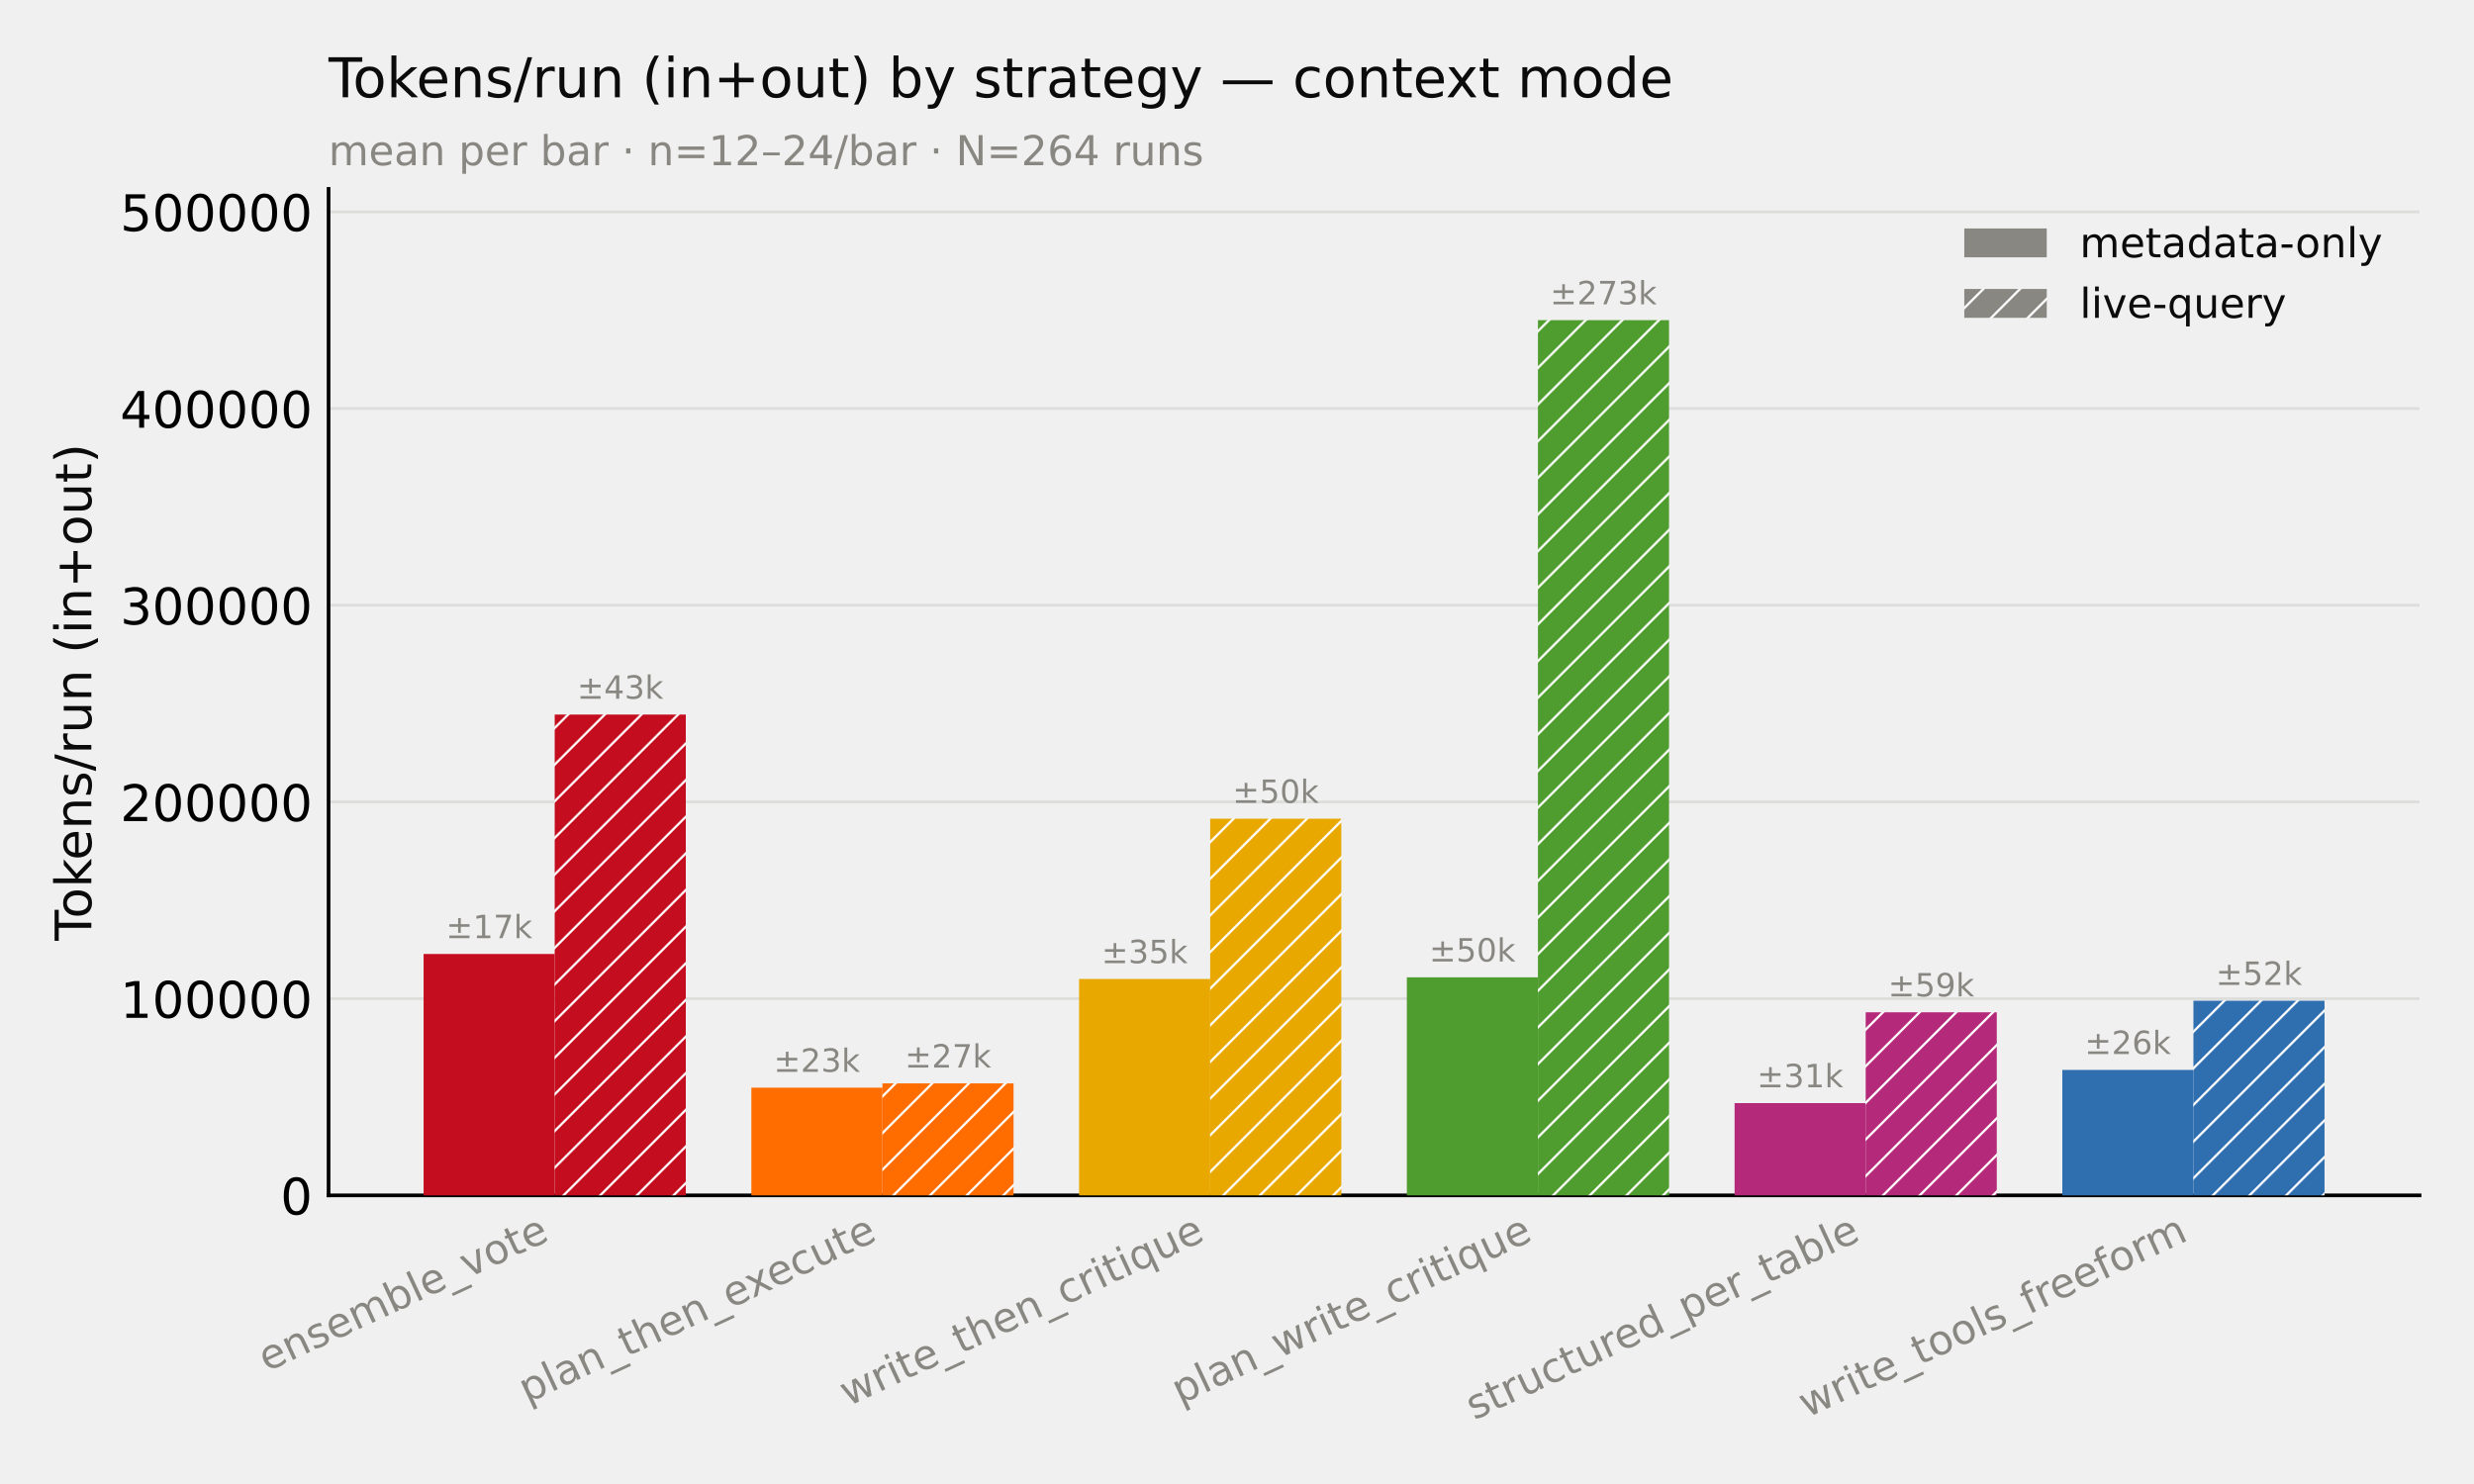
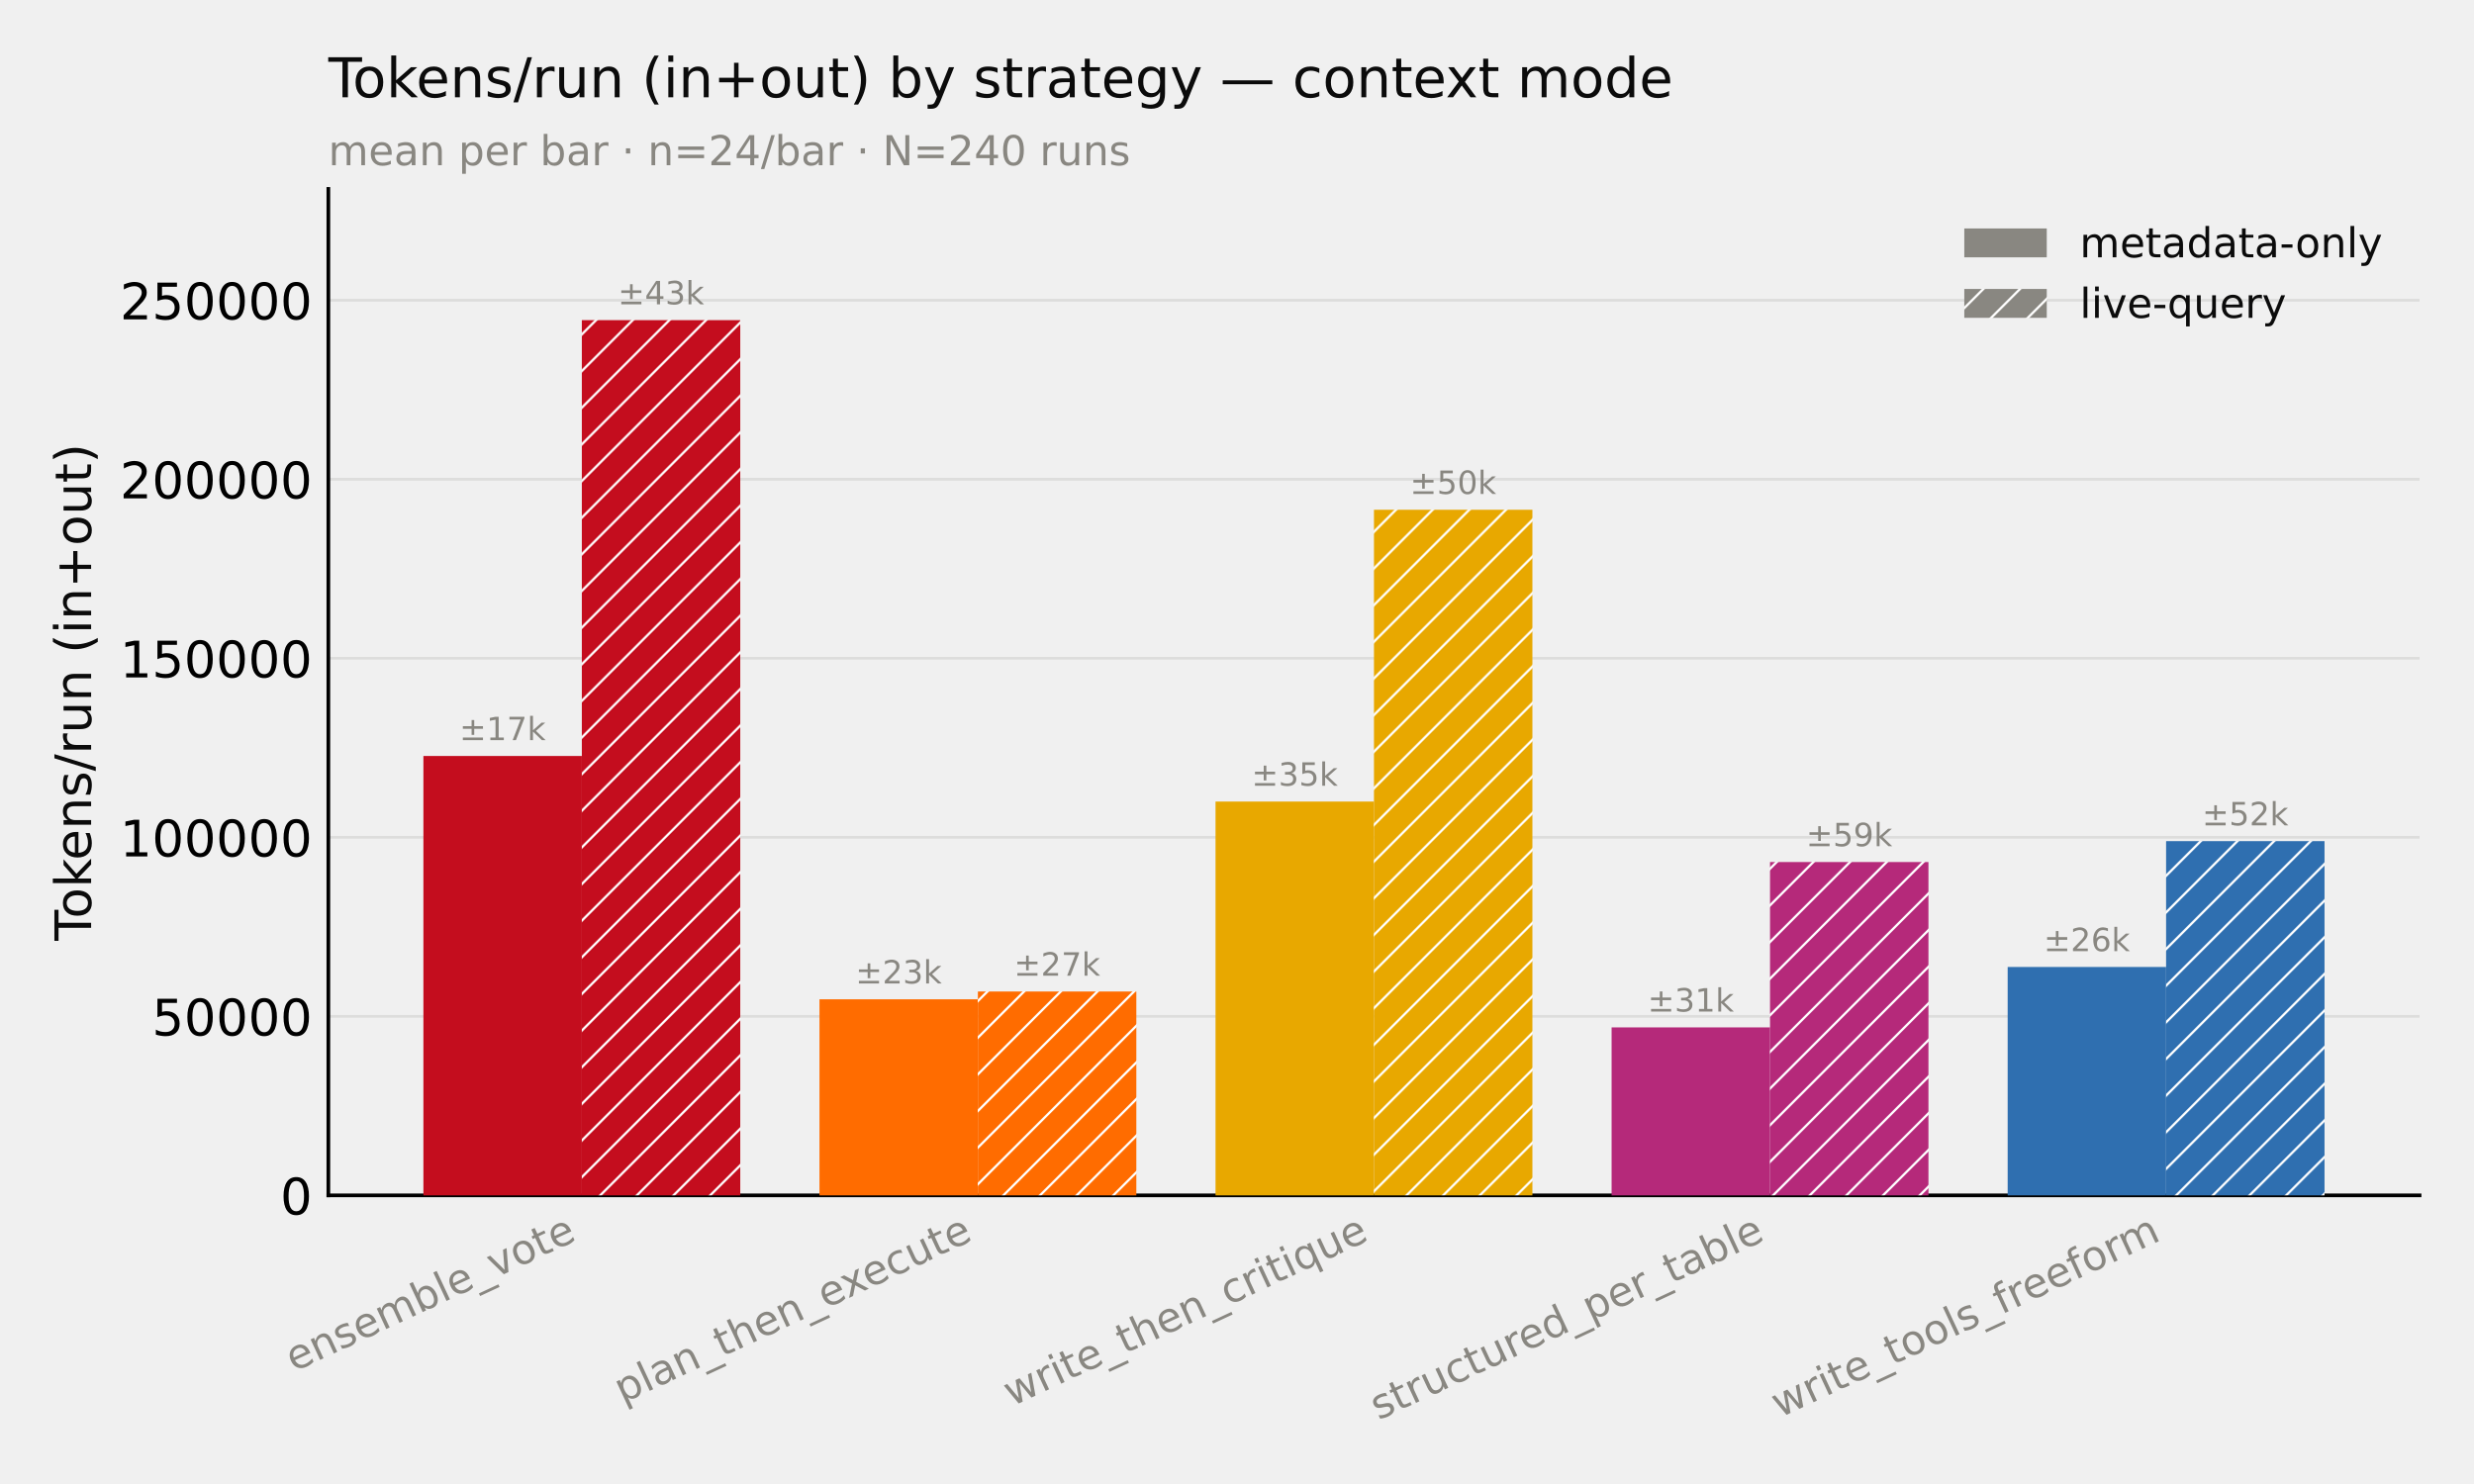
<svg xmlns="http://www.w3.org/2000/svg" width="540pt" height="324pt" viewBox="0 0 540 324" version="1.1">
  <defs>
    <style type="text/css">*{stroke-linejoin: round; stroke-linecap: butt}</style>
  </defs>
  <g id="figure_1">
    <g id="patch_1">
      <path d="M 0 324  L 540 324  L 540 0  L 0 0  L 0 324  z " style="fill: none" />
    </g>
    <g id="axes_1">
      <g id="patch_2">
-         <path d="M 71.715 260.982  L 528.12 260.982  L 528.12 41.24  L 71.715 41.24  L 71.715 260.982  z " style="fill: none" />
+         <path d="M 71.67 260.982  L 528.12 260.982  L 528.12 41.24  L 71.67 41.24  L 71.67 260.982  z " style="fill: none" />
      </g>
      <g id="matplotlib.axis_1">
        <g id="xtick_1">
          <g id="line2d_1" />
          <g id="text_1">
-             <text style="font-size: 9px; font-family: 'DejaVu Sans', 'Bitstream Vera Sans', 'Computer Modern Sans Serif', 'Lucida Grande', 'Verdana', 'Geneva', 'Lucid', 'Arial', 'Helvetica', 'Avant Garde', sans-serif; fill: #898781" transform="translate(58.1999 299.5812) rotate(-25)">ensemble_vote</text>
+             <text style="font-size: 9px; font-family: 'DejaVu Sans', 'Bitstream Vera Sans', 'Computer Modern Sans Serif', 'Lucida Grande', 'Verdana', 'Geneva', 'Lucid', 'Arial', 'Helvetica', 'Avant Garde', sans-serif; fill: #898781" transform="translate(64.12176 299.5812) rotate(-25)">ensemble_vote</text>
          </g>
        </g>
        <g id="xtick_2">
          <g id="line2d_2" />
          <g id="text_2">
-             <text style="font-size: 9px; font-family: 'DejaVu Sans', 'Bitstream Vera Sans', 'Computer Modern Sans Serif', 'Lucida Grande', 'Verdana', 'Geneva', 'Lucid', 'Arial', 'Helvetica', 'Avant Garde', sans-serif; fill: #898781" transform="translate(115.052 306.4289) rotate(-25)">plan_then_execute</text>
+             <text style="font-size: 9px; font-family: 'DejaVu Sans', 'Bitstream Vera Sans', 'Computer Modern Sans Serif', 'Lucida Grande', 'Verdana', 'Geneva', 'Lucid', 'Arial', 'Helvetica', 'Avant Garde', sans-serif; fill: #898781" transform="translate(135.8859 306.4289) rotate(-25)">plan_then_execute</text>
          </g>
        </g>
        <g id="xtick_3">
          <g id="line2d_3" />
          <g id="text_3">
-             <text style="font-size: 9px; font-family: 'DejaVu Sans', 'Bitstream Vera Sans', 'Computer Modern Sans Serif', 'Lucida Grande', 'Verdana', 'Geneva', 'Lucid', 'Arial', 'Helvetica', 'Avant Garde', sans-serif; fill: #898781" transform="translate(185.0989 307.1236) rotate(-25)">write_then_critique</text>
+             <text style="font-size: 9px; font-family: 'DejaVu Sans', 'Bitstream Vera Sans', 'Computer Modern Sans Serif', 'Lucida Grande', 'Verdana', 'Geneva', 'Lucid', 'Arial', 'Helvetica', 'Avant Garde', sans-serif; fill: #898781" transform="translate(220.8449 307.1236) rotate(-25)">write_then_critique</text>
          </g>
        </g>
        <g id="xtick_4">
          <g id="line2d_4" />
          <g id="text_4">
-             <text style="font-size: 9px; font-family: 'DejaVu Sans', 'Bitstream Vera Sans', 'Computer Modern Sans Serif', 'Lucida Grande', 'Verdana', 'Geneva', 'Lucid', 'Arial', 'Helvetica', 'Avant Garde', sans-serif; fill: #898781" transform="translate(257.5789 306.6838) rotate(-25)">plan_write_critique</text>
+             <text style="font-size: 9px; font-family: 'DejaVu Sans', 'Bitstream Vera Sans', 'Computer Modern Sans Serif', 'Lucida Grande', 'Verdana', 'Geneva', 'Lucid', 'Arial', 'Helvetica', 'Avant Garde', sans-serif; fill: #898781" transform="translate(300.8919 310.1088) rotate(-25)">structured_per_table</text>
          </g>
        </g>
        <g id="xtick_5">
          <g id="line2d_5" />
          <g id="text_5">
-             <text style="font-size: 9px; font-family: 'DejaVu Sans', 'Bitstream Vera Sans', 'Computer Modern Sans Serif', 'Lucida Grande', 'Verdana', 'Geneva', 'Lucid', 'Arial', 'Helvetica', 'Avant Garde', sans-serif; fill: #898781" transform="translate(321.7708 310.1088) rotate(-25)">structured_per_table</text>
-           </g>
-         </g>
-         <g id="xtick_6">
-           <g id="line2d_6" />
-           <g id="text_6">
-             <text style="font-size: 9px; font-family: 'DejaVu Sans', 'Bitstream Vera Sans', 'Computer Modern Sans Serif', 'Lucida Grande', 'Verdana', 'Geneva', 'Lucid', 'Arial', 'Helvetica', 'Avant Garde', sans-serif; fill: #898781" transform="translate(394.4075 309.5959) rotate(-25)">write_tools_freeform</text>
+             <text style="font-size: 9px; font-family: 'DejaVu Sans', 'Bitstream Vera Sans', 'Computer Modern Sans Serif', 'Lucida Grande', 'Verdana', 'Geneva', 'Lucid', 'Arial', 'Helvetica', 'Avant Garde', sans-serif; fill: #898781" transform="translate(388.4407 309.5959) rotate(-25)">write_tools_freeform</text>
          </g>
        </g>
      </g>
      <g id="matplotlib.axis_2">
        <g id="ytick_1">
-           <g id="line2d_7">
-             <path d="M 71.715 260.982  L 528.12 260.982  " clip-path="url(#pfac98ad86b)" style="fill: none; stroke: #898781; stroke-opacity: 0.18; stroke-width: 0.6; stroke-linecap: square" />
-           </g>
-           <g id="line2d_8" />
+           <g id="line2d_6">
+             <path d="M 71.67 260.982  L 528.12 260.982  " clip-path="url(#p4168f8cdbf)" style="fill: none; stroke: #898781; stroke-opacity: 0.18; stroke-width: 0.6; stroke-linecap: square" />
+           </g>
+           <g id="line2d_7" />
+           <g id="text_6">
+             <text style="font-size: 11px; font-family: 'DejaVu Sans', 'Bitstream Vera Sans', 'Computer Modern Sans Serif', 'Lucida Grande', 'Verdana', 'Geneva', 'Lucid', 'Arial', 'Helvetica', 'Avant Garde', sans-serif; text-anchor: end" x="68.17" y="265.161" transform="rotate(-0 68.17 265.1614)">0</text>
+           </g>
+         </g>
+         <g id="ytick_2">
+           <g id="line2d_8">
+             <path d="M 71.67 221.895  L 528.12 221.895  " clip-path="url(#p4168f8cdbf)" style="fill: none; stroke: #898781; stroke-opacity: 0.18; stroke-width: 0.6; stroke-linecap: square" />
+           </g>
+           <g id="line2d_9" />
          <g id="text_7">
-             <text style="font-size: 11px; font-family: 'DejaVu Sans', 'Bitstream Vera Sans', 'Computer Modern Sans Serif', 'Lucida Grande', 'Verdana', 'Geneva', 'Lucid', 'Arial', 'Helvetica', 'Avant Garde', sans-serif; text-anchor: end" x="68.215" y="265.161" transform="rotate(-0 68.215 265.1614)">0</text>
-           </g>
-         </g>
-         <g id="ytick_2">
-           <g id="line2d_9">
-             <path d="M 71.715 218.036  L 528.12 218.036  " clip-path="url(#pfac98ad86b)" style="fill: none; stroke: #898781; stroke-opacity: 0.18; stroke-width: 0.6; stroke-linecap: square" />
-           </g>
-           <g id="line2d_10" />
+             <text style="font-size: 11px; font-family: 'DejaVu Sans', 'Bitstream Vera Sans', 'Computer Modern Sans Serif', 'Lucida Grande', 'Verdana', 'Geneva', 'Lucid', 'Arial', 'Helvetica', 'Avant Garde', sans-serif; text-anchor: end" x="68.17" y="226.074" transform="rotate(-0 68.17 226.0744)">50000</text>
+           </g>
+         </g>
+         <g id="ytick_3">
+           <g id="line2d_10">
+             <path d="M 71.67 182.808  L 528.12 182.808  " clip-path="url(#p4168f8cdbf)" style="fill: none; stroke: #898781; stroke-opacity: 0.18; stroke-width: 0.6; stroke-linecap: square" />
+           </g>
+           <g id="line2d_11" />
          <g id="text_8">
-             <text style="font-size: 11px; font-family: 'DejaVu Sans', 'Bitstream Vera Sans', 'Computer Modern Sans Serif', 'Lucida Grande', 'Verdana', 'Geneva', 'Lucid', 'Arial', 'Helvetica', 'Avant Garde', sans-serif; text-anchor: end" x="68.215" y="222.216" transform="rotate(-0 68.215 222.2155)">100000</text>
-           </g>
-         </g>
-         <g id="ytick_3">
-           <g id="line2d_11">
-             <path d="M 71.715 175.091  L 528.12 175.091  " clip-path="url(#pfac98ad86b)" style="fill: none; stroke: #898781; stroke-opacity: 0.18; stroke-width: 0.6; stroke-linecap: square" />
-           </g>
-           <g id="line2d_12" />
+             <text style="font-size: 11px; font-family: 'DejaVu Sans', 'Bitstream Vera Sans', 'Computer Modern Sans Serif', 'Lucida Grande', 'Verdana', 'Geneva', 'Lucid', 'Arial', 'Helvetica', 'Avant Garde', sans-serif; text-anchor: end" x="68.17" y="186.987" transform="rotate(-0 68.17 186.9874)">100000</text>
+           </g>
+         </g>
+         <g id="ytick_4">
+           <g id="line2d_12">
+             <path d="M 71.67 143.721  L 528.12 143.721  " clip-path="url(#p4168f8cdbf)" style="fill: none; stroke: #898781; stroke-opacity: 0.18; stroke-width: 0.6; stroke-linecap: square" />
+           </g>
+           <g id="line2d_13" />
          <g id="text_9">
-             <text style="font-size: 11px; font-family: 'DejaVu Sans', 'Bitstream Vera Sans', 'Computer Modern Sans Serif', 'Lucida Grande', 'Verdana', 'Geneva', 'Lucid', 'Arial', 'Helvetica', 'Avant Garde', sans-serif; text-anchor: end" x="68.215" y="179.27" transform="rotate(-0 68.215 179.2697)">200000</text>
-           </g>
-         </g>
-         <g id="ytick_4">
-           <g id="line2d_13">
-             <path d="M 71.715 132.145  L 528.12 132.145  " clip-path="url(#pfac98ad86b)" style="fill: none; stroke: #898781; stroke-opacity: 0.18; stroke-width: 0.6; stroke-linecap: square" />
-           </g>
-           <g id="line2d_14" />
+             <text style="font-size: 11px; font-family: 'DejaVu Sans', 'Bitstream Vera Sans', 'Computer Modern Sans Serif', 'Lucida Grande', 'Verdana', 'Geneva', 'Lucid', 'Arial', 'Helvetica', 'Avant Garde', sans-serif; text-anchor: end" x="68.17" y="147.9" transform="rotate(-0 68.17 147.9005)">150000</text>
+           </g>
+         </g>
+         <g id="ytick_5">
+           <g id="line2d_14">
+             <path d="M 71.67 104.634  L 528.12 104.634  " clip-path="url(#p4168f8cdbf)" style="fill: none; stroke: #898781; stroke-opacity: 0.18; stroke-width: 0.6; stroke-linecap: square" />
+           </g>
+           <g id="line2d_15" />
          <g id="text_10">
-             <text style="font-size: 11px; font-family: 'DejaVu Sans', 'Bitstream Vera Sans', 'Computer Modern Sans Serif', 'Lucida Grande', 'Verdana', 'Geneva', 'Lucid', 'Arial', 'Helvetica', 'Avant Garde', sans-serif; text-anchor: end" x="68.215" y="136.324" transform="rotate(-0 68.215 136.3238)">300000</text>
-           </g>
-         </g>
-         <g id="ytick_5">
-           <g id="line2d_15">
-             <path d="M 71.715 89.199  L 528.12 89.199  " clip-path="url(#pfac98ad86b)" style="fill: none; stroke: #898781; stroke-opacity: 0.18; stroke-width: 0.6; stroke-linecap: square" />
-           </g>
-           <g id="line2d_16" />
+             <text style="font-size: 11px; font-family: 'DejaVu Sans', 'Bitstream Vera Sans', 'Computer Modern Sans Serif', 'Lucida Grande', 'Verdana', 'Geneva', 'Lucid', 'Arial', 'Helvetica', 'Avant Garde', sans-serif; text-anchor: end" x="68.17" y="108.814" transform="rotate(-0 68.17 108.8135)">200000</text>
+           </g>
+         </g>
+         <g id="ytick_6">
+           <g id="line2d_16">
+             <path d="M 71.67 65.547  L 528.12 65.547  " clip-path="url(#p4168f8cdbf)" style="fill: none; stroke: #898781; stroke-opacity: 0.18; stroke-width: 0.6; stroke-linecap: square" />
+           </g>
+           <g id="line2d_17" />
          <g id="text_11">
-             <text style="font-size: 11px; font-family: 'DejaVu Sans', 'Bitstream Vera Sans', 'Computer Modern Sans Serif', 'Lucida Grande', 'Verdana', 'Geneva', 'Lucid', 'Arial', 'Helvetica', 'Avant Garde', sans-serif; text-anchor: end" x="68.215" y="93.378" transform="rotate(-0 68.215 93.37796)">400000</text>
-           </g>
-         </g>
-         <g id="ytick_6">
-           <g id="line2d_17">
-             <path d="M 71.715 46.253  L 528.12 46.253  " clip-path="url(#pfac98ad86b)" style="fill: none; stroke: #898781; stroke-opacity: 0.18; stroke-width: 0.6; stroke-linecap: square" />
-           </g>
-           <g id="line2d_18" />
-           <g id="text_12">
-             <text style="font-size: 11px; font-family: 'DejaVu Sans', 'Bitstream Vera Sans', 'Computer Modern Sans Serif', 'Lucida Grande', 'Verdana', 'Geneva', 'Lucid', 'Arial', 'Helvetica', 'Avant Garde', sans-serif; text-anchor: end" x="68.215" y="50.432" transform="rotate(-0 68.215 50.43211)">500000</text>
-           </g>
-         </g>
-         <g id="text_13">
-           <text style="font-size: 11px; font-family: 'DejaVu Sans', 'Bitstream Vera Sans', 'Computer Modern Sans Serif', 'Lucida Grande', 'Verdana', 'Geneva', 'Lucid', 'Arial', 'Helvetica', 'Avant Garde', sans-serif; text-anchor: middle; fill: #0b0b0b" x="19.935" y="151.111" transform="rotate(-90 19.93484 151.1111)">Tokens/run (in+out)</text>
+             <text style="font-size: 11px; font-family: 'DejaVu Sans', 'Bitstream Vera Sans', 'Computer Modern Sans Serif', 'Lucida Grande', 'Verdana', 'Geneva', 'Lucid', 'Arial', 'Helvetica', 'Avant Garde', sans-serif; text-anchor: end" x="68.17" y="69.727" transform="rotate(-0 68.17 69.72656)">250000</text>
+           </g>
+         </g>
+         <g id="text_12">
+           <text style="font-size: 11px; font-family: 'DejaVu Sans', 'Bitstream Vera Sans', 'Computer Modern Sans Serif', 'Lucida Grande', 'Verdana', 'Geneva', 'Lucid', 'Arial', 'Helvetica', 'Avant Garde', sans-serif; text-anchor: middle; fill: #0b0b0b" x="19.89" y="151.111" transform="rotate(-90 19.88984 151.1111)">Tokens/run (in+out)</text>
        </g>
      </g>
      <g id="patch_3">
-         <path d="M 71.715 260.982  L 71.715 41.24  " style="fill: none; stroke: #000000; stroke-width: 0.8; stroke-linejoin: miter; stroke-linecap: square" />
+         <path d="M 71.67 260.982  L 71.67 41.24  " style="fill: none; stroke: #000000; stroke-width: 0.8; stroke-linejoin: miter; stroke-linecap: square" />
      </g>
      <g id="patch_4">
-         <path d="M 71.715 260.982  L 528.12 260.982  " style="fill: none; stroke: #000000; stroke-width: 0.8; stroke-linejoin: miter; stroke-linecap: square" />
+         <path d="M 71.67 260.982  L 528.12 260.982  " style="fill: none; stroke: #000000; stroke-width: 0.8; stroke-linejoin: miter; stroke-linecap: square" />
      </g>
      <g id="patch_5">
-         <path d="M 92.461 260.982  L 121.075 260.982  L 121.075 208.286  L 92.461 208.286  z " clip-path="url(#pfac98ad86b)" style="fill: #c40d1e" />
+         <path d="M 92.418 260.982  L 126.997 260.982  L 126.997 165.059  L 92.418 165.059  z " clip-path="url(#p4168f8cdbf)" style="fill: #c40d1e" />
      </g>
      <g id="patch_6">
-         <path d="M 163.998 260.982  L 192.612 260.982  L 192.612 237.465  L 163.998 237.465  z " clip-path="url(#pfac98ad86b)" style="fill: #ff6c00" />
+         <path d="M 178.867 260.982  L 213.446 260.982  L 213.446 218.174  L 178.867 218.174  z " clip-path="url(#p4168f8cdbf)" style="fill: #ff6c00" />
      </g>
      <g id="patch_7">
-         <path d="M 235.534 260.982  L 264.149 260.982  L 264.149 213.746  L 235.534 213.746  z " clip-path="url(#pfac98ad86b)" style="fill: #e8a800" />
+         <path d="M 265.315 260.982  L 299.895 260.982  L 299.895 174.999  L 265.315 174.999  z " clip-path="url(#p4168f8cdbf)" style="fill: #e8a800" />
      </g>
      <g id="patch_8">
-         <path d="M 307.071 260.982  L 335.686 260.982  L 335.686 213.386  L 307.071 213.386  z " clip-path="url(#pfac98ad86b)" style="fill: #4f9d2e" />
+         <path d="M 351.764 260.982  L 386.344 260.982  L 386.344 224.308  L 351.764 224.308  z " clip-path="url(#p4168f8cdbf)" style="fill: #b5297a" />
      </g>
      <g id="patch_9">
-         <path d="M 378.608 260.982  L 407.223 260.982  L 407.223 240.835  L 378.608 240.835  z " clip-path="url(#pfac98ad86b)" style="fill: #b5297a" />
+         <path d="M 438.213 260.982  L 472.793 260.982  L 472.793 211.12  L 438.213 211.12  z " clip-path="url(#p4168f8cdbf)" style="fill: #2f6fb0" />
      </g>
      <g id="patch_10">
-         <path d="M 450.145 260.982  L 478.76 260.982  L 478.76 233.59  L 450.145 233.59  z " clip-path="url(#pfac98ad86b)" style="fill: #2f6fb0" />
+         <path d="M 126.997 260.982  L 161.577 260.982  L 161.577 69.902  L 126.997 69.902  z " clip-path="url(#p4168f8cdbf)" style="fill: url(#h41277d54e4)" />
      </g>
      <g id="patch_11">
-         <path d="M 121.075 260.982  L 149.69 260.982  L 149.69 156.01  L 121.075 156.01  z " clip-path="url(#pfac98ad86b)" style="fill: url(#h41277d54e4)" />
+         <path d="M 213.446 260.982  L 248.026 260.982  L 248.026 216.474  L 213.446 216.474  z " clip-path="url(#p4168f8cdbf)" style="fill: url(#h542b835107)" />
      </g>
      <g id="patch_12">
-         <path d="M 192.612 260.982  L 221.227 260.982  L 221.227 236.531  L 192.612 236.531  z " clip-path="url(#pfac98ad86b)" style="fill: url(#h542b835107)" />
+         <path d="M 299.895 260.982  L 334.475 260.982  L 334.475 111.302  L 299.895 111.302  z " clip-path="url(#p4168f8cdbf)" style="fill: url(#ha5774d287d)" />
      </g>
      <g id="patch_13">
-         <path d="M 264.149 260.982  L 292.764 260.982  L 292.764 178.754  L 264.149 178.754  z " clip-path="url(#pfac98ad86b)" style="fill: url(#ha5774d287d)" />
+         <path d="M 386.344 260.982  L 420.923 260.982  L 420.923 188.212  L 386.344 188.212  z " clip-path="url(#p4168f8cdbf)" style="fill: url(#h3afb93b591)" />
      </g>
      <g id="patch_14">
-         <path d="M 335.686 260.982  L 364.301 260.982  L 364.301 69.902  L 335.686 69.902  z " clip-path="url(#pfac98ad86b)" style="fill: url(#ha9743de9c4)" />
-       </g>
-       <g id="patch_15">
-         <path d="M 407.223 260.982  L 435.837 260.982  L 435.837 221.005  L 407.223 221.005  z " clip-path="url(#pfac98ad86b)" style="fill: url(#h3afb93b591)" />
-       </g>
-       <g id="patch_16">
-         <path d="M 478.76 260.982  L 507.374 260.982  L 507.374 218.497  L 478.76 218.497  z " clip-path="url(#pfac98ad86b)" style="fill: url(#hefcd479e38)" />
+         <path d="M 472.793 260.982  L 507.372 260.982  L 507.372 183.647  L 472.793 183.647  z " clip-path="url(#p4168f8cdbf)" style="fill: url(#hefcd479e38)" />
+       </g>
+       <g id="text_13">
+         <text style="font-size: 7px; font-family: 'DejaVu Sans', 'Bitstream Vera Sans', 'Computer Modern Sans Serif', 'Lucida Grande', 'Verdana', 'Geneva', 'Lucid', 'Arial', 'Helvetica', 'Avant Garde', sans-serif; text-anchor: middle; fill: #898781" x="109.707" y="161.603" transform="rotate(-0 109.7075 161.6032)">±17k</text>
      </g>
      <g id="text_14">
-         <text style="font-size: 7px; font-family: 'DejaVu Sans', 'Bitstream Vera Sans', 'Computer Modern Sans Serif', 'Lucida Grande', 'Verdana', 'Geneva', 'Lucid', 'Arial', 'Helvetica', 'Avant Garde', sans-serif; text-anchor: middle; fill: #898781" x="106.768" y="204.83" transform="rotate(-0 106.768 204.8298)">±17k</text>
+         <text style="font-size: 7px; font-family: 'DejaVu Sans', 'Bitstream Vera Sans', 'Computer Modern Sans Serif', 'Lucida Grande', 'Verdana', 'Geneva', 'Lucid', 'Arial', 'Helvetica', 'Avant Garde', sans-serif; text-anchor: middle; fill: #898781" x="196.156" y="214.718" transform="rotate(-0 196.1564 214.7181)">±23k</text>
      </g>
      <g id="text_15">
-         <text style="font-size: 7px; font-family: 'DejaVu Sans', 'Bitstream Vera Sans', 'Computer Modern Sans Serif', 'Lucida Grande', 'Verdana', 'Geneva', 'Lucid', 'Arial', 'Helvetica', 'Avant Garde', sans-serif; text-anchor: middle; fill: #898781" x="178.305" y="234.009" transform="rotate(-0 178.3049 234.0091)">±23k</text>
+         <text style="font-size: 7px; font-family: 'DejaVu Sans', 'Bitstream Vera Sans', 'Computer Modern Sans Serif', 'Lucida Grande', 'Verdana', 'Geneva', 'Lucid', 'Arial', 'Helvetica', 'Avant Garde', sans-serif; text-anchor: middle; fill: #898781" x="282.605" y="171.544" transform="rotate(-0 282.6052 171.5437)">±35k</text>
      </g>
      <g id="text_16">
-         <text style="font-size: 7px; font-family: 'DejaVu Sans', 'Bitstream Vera Sans', 'Computer Modern Sans Serif', 'Lucida Grande', 'Verdana', 'Geneva', 'Lucid', 'Arial', 'Helvetica', 'Avant Garde', sans-serif; text-anchor: middle; fill: #898781" x="249.842" y="210.291" transform="rotate(-0 249.8417 210.2907)">±35k</text>
+         <text style="font-size: 7px; font-family: 'DejaVu Sans', 'Bitstream Vera Sans', 'Computer Modern Sans Serif', 'Lucida Grande', 'Verdana', 'Geneva', 'Lucid', 'Arial', 'Helvetica', 'Avant Garde', sans-serif; text-anchor: middle; fill: #898781" x="369.054" y="220.852" transform="rotate(-0 369.0541 220.8524)">±31k</text>
      </g>
      <g id="text_17">
-         <text style="font-size: 7px; font-family: 'DejaVu Sans', 'Bitstream Vera Sans', 'Computer Modern Sans Serif', 'Lucida Grande', 'Verdana', 'Geneva', 'Lucid', 'Arial', 'Helvetica', 'Avant Garde', sans-serif; text-anchor: middle; fill: #898781" x="321.379" y="209.93" transform="rotate(-0 321.3786 209.9298)">±50k</text>
+         <text style="font-size: 7px; font-family: 'DejaVu Sans', 'Bitstream Vera Sans', 'Computer Modern Sans Serif', 'Lucida Grande', 'Verdana', 'Geneva', 'Lucid', 'Arial', 'Helvetica', 'Avant Garde', sans-serif; text-anchor: middle; fill: #898781" x="455.503" y="207.664" transform="rotate(-0 455.503 207.6644)">±26k</text>
      </g>
      <g id="text_18">
-         <text style="font-size: 7px; font-family: 'DejaVu Sans', 'Bitstream Vera Sans', 'Computer Modern Sans Serif', 'Lucida Grande', 'Verdana', 'Geneva', 'Lucid', 'Arial', 'Helvetica', 'Avant Garde', sans-serif; text-anchor: middle; fill: #898781" x="392.915" y="237.379" transform="rotate(-0 392.9154 237.3791)">±31k</text>
+         <text style="font-size: 7px; font-family: 'DejaVu Sans', 'Bitstream Vera Sans', 'Computer Modern Sans Serif', 'Lucida Grande', 'Verdana', 'Geneva', 'Lucid', 'Arial', 'Helvetica', 'Avant Garde', sans-serif; text-anchor: middle; fill: #898781" x="144.287" y="66.446" transform="rotate(-0 144.287 66.44625)">±43k</text>
      </g>
      <g id="text_19">
-         <text style="font-size: 7px; font-family: 'DejaVu Sans', 'Bitstream Vera Sans', 'Computer Modern Sans Serif', 'Lucida Grande', 'Verdana', 'Geneva', 'Lucid', 'Arial', 'Helvetica', 'Avant Garde', sans-serif; text-anchor: middle; fill: #898781" x="464.452" y="230.134" transform="rotate(-0 464.4522 230.1341)">±26k</text>
+         <text style="font-size: 7px; font-family: 'DejaVu Sans', 'Bitstream Vera Sans', 'Computer Modern Sans Serif', 'Lucida Grande', 'Verdana', 'Geneva', 'Lucid', 'Arial', 'Helvetica', 'Avant Garde', sans-serif; text-anchor: middle; fill: #898781" x="230.736" y="213.018" transform="rotate(-0 230.7359 213.018)">±27k</text>
      </g>
      <g id="text_20">
-         <text style="font-size: 7px; font-family: 'DejaVu Sans', 'Bitstream Vera Sans', 'Computer Modern Sans Serif', 'Lucida Grande', 'Verdana', 'Geneva', 'Lucid', 'Arial', 'Helvetica', 'Avant Garde', sans-serif; text-anchor: middle; fill: #898781" x="135.383" y="152.554" transform="rotate(-0 135.3828 152.5541)">±43k</text>
+         <text style="font-size: 7px; font-family: 'DejaVu Sans', 'Bitstream Vera Sans', 'Computer Modern Sans Serif', 'Lucida Grande', 'Verdana', 'Geneva', 'Lucid', 'Arial', 'Helvetica', 'Avant Garde', sans-serif; text-anchor: middle; fill: #898781" x="317.185" y="107.846" transform="rotate(-0 317.1848 107.8464)">±50k</text>
      </g>
      <g id="text_21">
-         <text style="font-size: 7px; font-family: 'DejaVu Sans', 'Bitstream Vera Sans', 'Computer Modern Sans Serif', 'Lucida Grande', 'Verdana', 'Geneva', 'Lucid', 'Arial', 'Helvetica', 'Avant Garde', sans-serif; text-anchor: middle; fill: #898781" x="206.92" y="233.075" transform="rotate(-0 206.9196 233.0751)">±27k</text>
+         <text style="font-size: 7px; font-family: 'DejaVu Sans', 'Bitstream Vera Sans', 'Computer Modern Sans Serif', 'Lucida Grande', 'Verdana', 'Geneva', 'Lucid', 'Arial', 'Helvetica', 'Avant Garde', sans-serif; text-anchor: middle; fill: #898781" x="403.634" y="184.756" transform="rotate(-0 403.6336 184.7565)">±59k</text>
      </g>
      <g id="text_22">
-         <text style="font-size: 7px; font-family: 'DejaVu Sans', 'Bitstream Vera Sans', 'Computer Modern Sans Serif', 'Lucida Grande', 'Verdana', 'Geneva', 'Lucid', 'Arial', 'Helvetica', 'Avant Garde', sans-serif; text-anchor: middle; fill: #898781" x="278.456" y="175.298" transform="rotate(-0 278.4565 175.2978)">±50k</text>
+         <text style="font-size: 7px; font-family: 'DejaVu Sans', 'Bitstream Vera Sans', 'Computer Modern Sans Serif', 'Lucida Grande', 'Verdana', 'Geneva', 'Lucid', 'Arial', 'Helvetica', 'Avant Garde', sans-serif; text-anchor: middle; fill: #898781" x="490.082" y="180.192" transform="rotate(-0 490.0825 180.1916)">±52k</text>
      </g>
      <g id="text_23">
-         <text style="font-size: 7px; font-family: 'DejaVu Sans', 'Bitstream Vera Sans', 'Computer Modern Sans Serif', 'Lucida Grande', 'Verdana', 'Geneva', 'Lucid', 'Arial', 'Helvetica', 'Avant Garde', sans-serif; text-anchor: middle; fill: #898781" x="349.993" y="66.446" transform="rotate(-0 349.9933 66.44625)">±273k</text>
+         <text style="font-size: 9px; font-family: 'DejaVu Sans', 'Bitstream Vera Sans', 'Computer Modern Sans Serif', 'Lucida Grande', 'Verdana', 'Geneva', 'Lucid', 'Arial', 'Helvetica', 'Avant Garde', sans-serif; text-anchor: start; fill: #898781" x="71.67" y="36.072" transform="rotate(-0 71.67 36.07215)">mean per bar · n=24/bar · N=240 runs</text>
      </g>
      <g id="text_24">
-         <text style="font-size: 7px; font-family: 'DejaVu Sans', 'Bitstream Vera Sans', 'Computer Modern Sans Serif', 'Lucida Grande', 'Verdana', 'Geneva', 'Lucid', 'Arial', 'Helvetica', 'Avant Garde', sans-serif; text-anchor: middle; fill: #898781" x="421.53" y="217.549" transform="rotate(-0 421.5301 217.5493)">±59k</text>
-       </g>
-       <g id="text_25">
-         <text style="font-size: 7px; font-family: 'DejaVu Sans', 'Bitstream Vera Sans', 'Computer Modern Sans Serif', 'Lucida Grande', 'Verdana', 'Geneva', 'Lucid', 'Arial', 'Helvetica', 'Avant Garde', sans-serif; text-anchor: middle; fill: #898781" x="493.067" y="215.042" transform="rotate(-0 493.067 215.0416)">±52k</text>
-       </g>
-       <g id="text_26">
-         <text style="font-size: 9px; font-family: 'DejaVu Sans', 'Bitstream Vera Sans', 'Computer Modern Sans Serif', 'Lucida Grande', 'Verdana', 'Geneva', 'Lucid', 'Arial', 'Helvetica', 'Avant Garde', sans-serif; text-anchor: start; fill: #898781" x="71.715" y="36.072" transform="rotate(-0 71.715 36.07215)">mean per bar · n=12–24/bar · N=264 runs</text>
-       </g>
-       <g id="text_27">
-         <text style="font-size: 12px; font-family: 'DejaVu Sans', 'Bitstream Vera Sans', 'Computer Modern Sans Serif', 'Lucida Grande', 'Verdana', 'Geneva', 'Lucid', 'Arial', 'Helvetica', 'Avant Garde', sans-serif; text-anchor: start; fill: #0b0b0b" x="71.715" y="21.24" transform="rotate(-0 71.715 21.24)">Tokens/run (in+out) by strategy — context mode</text>
+         <text style="font-size: 12px; font-family: 'DejaVu Sans', 'Bitstream Vera Sans', 'Computer Modern Sans Serif', 'Lucida Grande', 'Verdana', 'Geneva', 'Lucid', 'Arial', 'Helvetica', 'Avant Garde', sans-serif; text-anchor: start; fill: #0b0b0b" x="71.67" y="21.24" transform="rotate(-0 71.67 21.24)">Tokens/run (in+out) by strategy — context mode</text>
      </g>
      <g id="legend_1">
-         <g id="patch_17">
+         <g id="patch_15">
          <path d="M 428.746 56.179  L 446.746 56.179  L 446.746 49.879  L 428.746 49.879  z " style="fill: #898781" />
        </g>
-         <g id="text_28">
+         <g id="text_25">
          <text style="font-size: 9px; font-family: 'DejaVu Sans', 'Bitstream Vera Sans', 'Computer Modern Sans Serif', 'Lucida Grande', 'Verdana', 'Geneva', 'Lucid', 'Arial', 'Helvetica', 'Avant Garde', sans-serif; text-anchor: start; fill: #0b0b0b" x="453.946" y="56.179" transform="rotate(-0 453.9459 56.17859)">metadata-only</text>
        </g>
-         <g id="patch_18">
+         <g id="patch_16">
          <path d="M 428.746 69.389  L 446.746 69.389  L 446.746 63.089  L 428.746 63.089  z " style="fill: url(#h96f8c48818)" />
        </g>
-         <g id="text_29">
+         <g id="text_26">
          <text style="font-size: 9px; font-family: 'DejaVu Sans', 'Bitstream Vera Sans', 'Computer Modern Sans Serif', 'Lucida Grande', 'Verdana', 'Geneva', 'Lucid', 'Arial', 'Helvetica', 'Avant Garde', sans-serif; text-anchor: start; fill: #0b0b0b" x="453.946" y="69.389" transform="rotate(-0 453.9459 69.38891)">live-query</text>
        </g>
      </g>
    </g>
  </g>
  <defs>
-     <clipPath id="pfac98ad86b">
-       <rect x="71.715" y="41.24" width="456.405" height="219.742" />
+     <clipPath id="p4168f8cdbf">
+       <rect x="71.67" y="41.24" width="456.45" height="219.742" />
    </clipPath>
  </defs>
  <defs>
    <pattern id="h41277d54e4" patternUnits="userSpaceOnUse" x="0" y="0" width="72" height="72">
      <rect x="0" y="0" width="73" height="73" fill="#c40d1e" />
      <path d="M -36 36  L 36 -36  M -32 40  L 40 -32  M -28 44  L 44 -28  M -24 48  L 48 -24  M -20 52  L 52 -20  M -16 56  L 56 -16  M -12 60  L 60 -12  M -8 64  L 64 -8  M -4 68  L 68 -4  M 0 72  L 72 0  M 4 76  L 76 4  M 8 80  L 80 8  M 12 84  L 84 12  M 16 88  L 88 16  M 20 92  L 92 20  M 24 96  L 96 24  M 28 100  L 100 28  M 32 104  L 104 32  M 36 108  L 108 36  " style="fill: #ffffff; stroke: #ffffff; stroke-width: 0.5; stroke-linecap: butt; stroke-linejoin: miter" />
    </pattern>
    <pattern id="h542b835107" patternUnits="userSpaceOnUse" x="0" y="0" width="72" height="72">
      <rect x="0" y="0" width="73" height="73" fill="#ff6c00" />
      <path d="M -36 36  L 36 -36  M -32 40  L 40 -32  M -28 44  L 44 -28  M -24 48  L 48 -24  M -20 52  L 52 -20  M -16 56  L 56 -16  M -12 60  L 60 -12  M -8 64  L 64 -8  M -4 68  L 68 -4  M 0 72  L 72 0  M 4 76  L 76 4  M 8 80  L 80 8  M 12 84  L 84 12  M 16 88  L 88 16  M 20 92  L 92 20  M 24 96  L 96 24  M 28 100  L 100 28  M 32 104  L 104 32  M 36 108  L 108 36  " style="fill: #ffffff; stroke: #ffffff; stroke-width: 0.5; stroke-linecap: butt; stroke-linejoin: miter" />
    </pattern>
    <pattern id="ha5774d287d" patternUnits="userSpaceOnUse" x="0" y="0" width="72" height="72">
      <rect x="0" y="0" width="73" height="73" fill="#e8a800" />
      <path d="M -36 36  L 36 -36  M -32 40  L 40 -32  M -28 44  L 44 -28  M -24 48  L 48 -24  M -20 52  L 52 -20  M -16 56  L 56 -16  M -12 60  L 60 -12  M -8 64  L 64 -8  M -4 68  L 68 -4  M 0 72  L 72 0  M 4 76  L 76 4  M 8 80  L 80 8  M 12 84  L 84 12  M 16 88  L 88 16  M 20 92  L 92 20  M 24 96  L 96 24  M 28 100  L 100 28  M 32 104  L 104 32  M 36 108  L 108 36  " style="fill: #ffffff; stroke: #ffffff; stroke-width: 0.5; stroke-linecap: butt; stroke-linejoin: miter" />
    </pattern>
-     <pattern id="ha9743de9c4" patternUnits="userSpaceOnUse" x="0" y="0" width="72" height="72">
-       <rect x="0" y="0" width="73" height="73" fill="#4f9d2e" />
-       <path d="M -36 36  L 36 -36  M -32 40  L 40 -32  M -28 44  L 44 -28  M -24 48  L 48 -24  M -20 52  L 52 -20  M -16 56  L 56 -16  M -12 60  L 60 -12  M -8 64  L 64 -8  M -4 68  L 68 -4  M 0 72  L 72 0  M 4 76  L 76 4  M 8 80  L 80 8  M 12 84  L 84 12  M 16 88  L 88 16  M 20 92  L 92 20  M 24 96  L 96 24  M 28 100  L 100 28  M 32 104  L 104 32  M 36 108  L 108 36  " style="fill: #ffffff; stroke: #ffffff; stroke-width: 0.5; stroke-linecap: butt; stroke-linejoin: miter" />
-     </pattern>
    <pattern id="h3afb93b591" patternUnits="userSpaceOnUse" x="0" y="0" width="72" height="72">
      <rect x="0" y="0" width="73" height="73" fill="#b5297a" />
      <path d="M -36 36  L 36 -36  M -32 40  L 40 -32  M -28 44  L 44 -28  M -24 48  L 48 -24  M -20 52  L 52 -20  M -16 56  L 56 -16  M -12 60  L 60 -12  M -8 64  L 64 -8  M -4 68  L 68 -4  M 0 72  L 72 0  M 4 76  L 76 4  M 8 80  L 80 8  M 12 84  L 84 12  M 16 88  L 88 16  M 20 92  L 92 20  M 24 96  L 96 24  M 28 100  L 100 28  M 32 104  L 104 32  M 36 108  L 108 36  " style="fill: #ffffff; stroke: #ffffff; stroke-width: 0.5; stroke-linecap: butt; stroke-linejoin: miter" />
    </pattern>
    <pattern id="hefcd479e38" patternUnits="userSpaceOnUse" x="0" y="0" width="72" height="72">
      <rect x="0" y="0" width="73" height="73" fill="#2f6fb0" />
      <path d="M -36 36  L 36 -36  M -32 40  L 40 -32  M -28 44  L 44 -28  M -24 48  L 48 -24  M -20 52  L 52 -20  M -16 56  L 56 -16  M -12 60  L 60 -12  M -8 64  L 64 -8  M -4 68  L 68 -4  M 0 72  L 72 0  M 4 76  L 76 4  M 8 80  L 80 8  M 12 84  L 84 12  M 16 88  L 88 16  M 20 92  L 92 20  M 24 96  L 96 24  M 28 100  L 100 28  M 32 104  L 104 32  M 36 108  L 108 36  " style="fill: #ffffff; stroke: #ffffff; stroke-width: 0.5; stroke-linecap: butt; stroke-linejoin: miter" />
    </pattern>
    <pattern id="h96f8c48818" patternUnits="userSpaceOnUse" x="0" y="0" width="72" height="72">
      <rect x="0" y="0" width="73" height="73" fill="#898781" />
      <path d="M -36 36  L 36 -36  M -32 40  L 40 -32  M -28 44  L 44 -28  M -24 48  L 48 -24  M -20 52  L 52 -20  M -16 56  L 56 -16  M -12 60  L 60 -12  M -8 64  L 64 -8  M -4 68  L 68 -4  M 0 72  L 72 0  M 4 76  L 76 4  M 8 80  L 80 8  M 12 84  L 84 12  M 16 88  L 88 16  M 20 92  L 92 20  M 24 96  L 96 24  M 28 100  L 100 28  M 32 104  L 104 32  M 36 108  L 108 36  " style="fill: #ffffff; stroke: #ffffff; stroke-width: 0.5; stroke-linecap: butt; stroke-linejoin: miter" />
    </pattern>
  </defs>
</svg>
